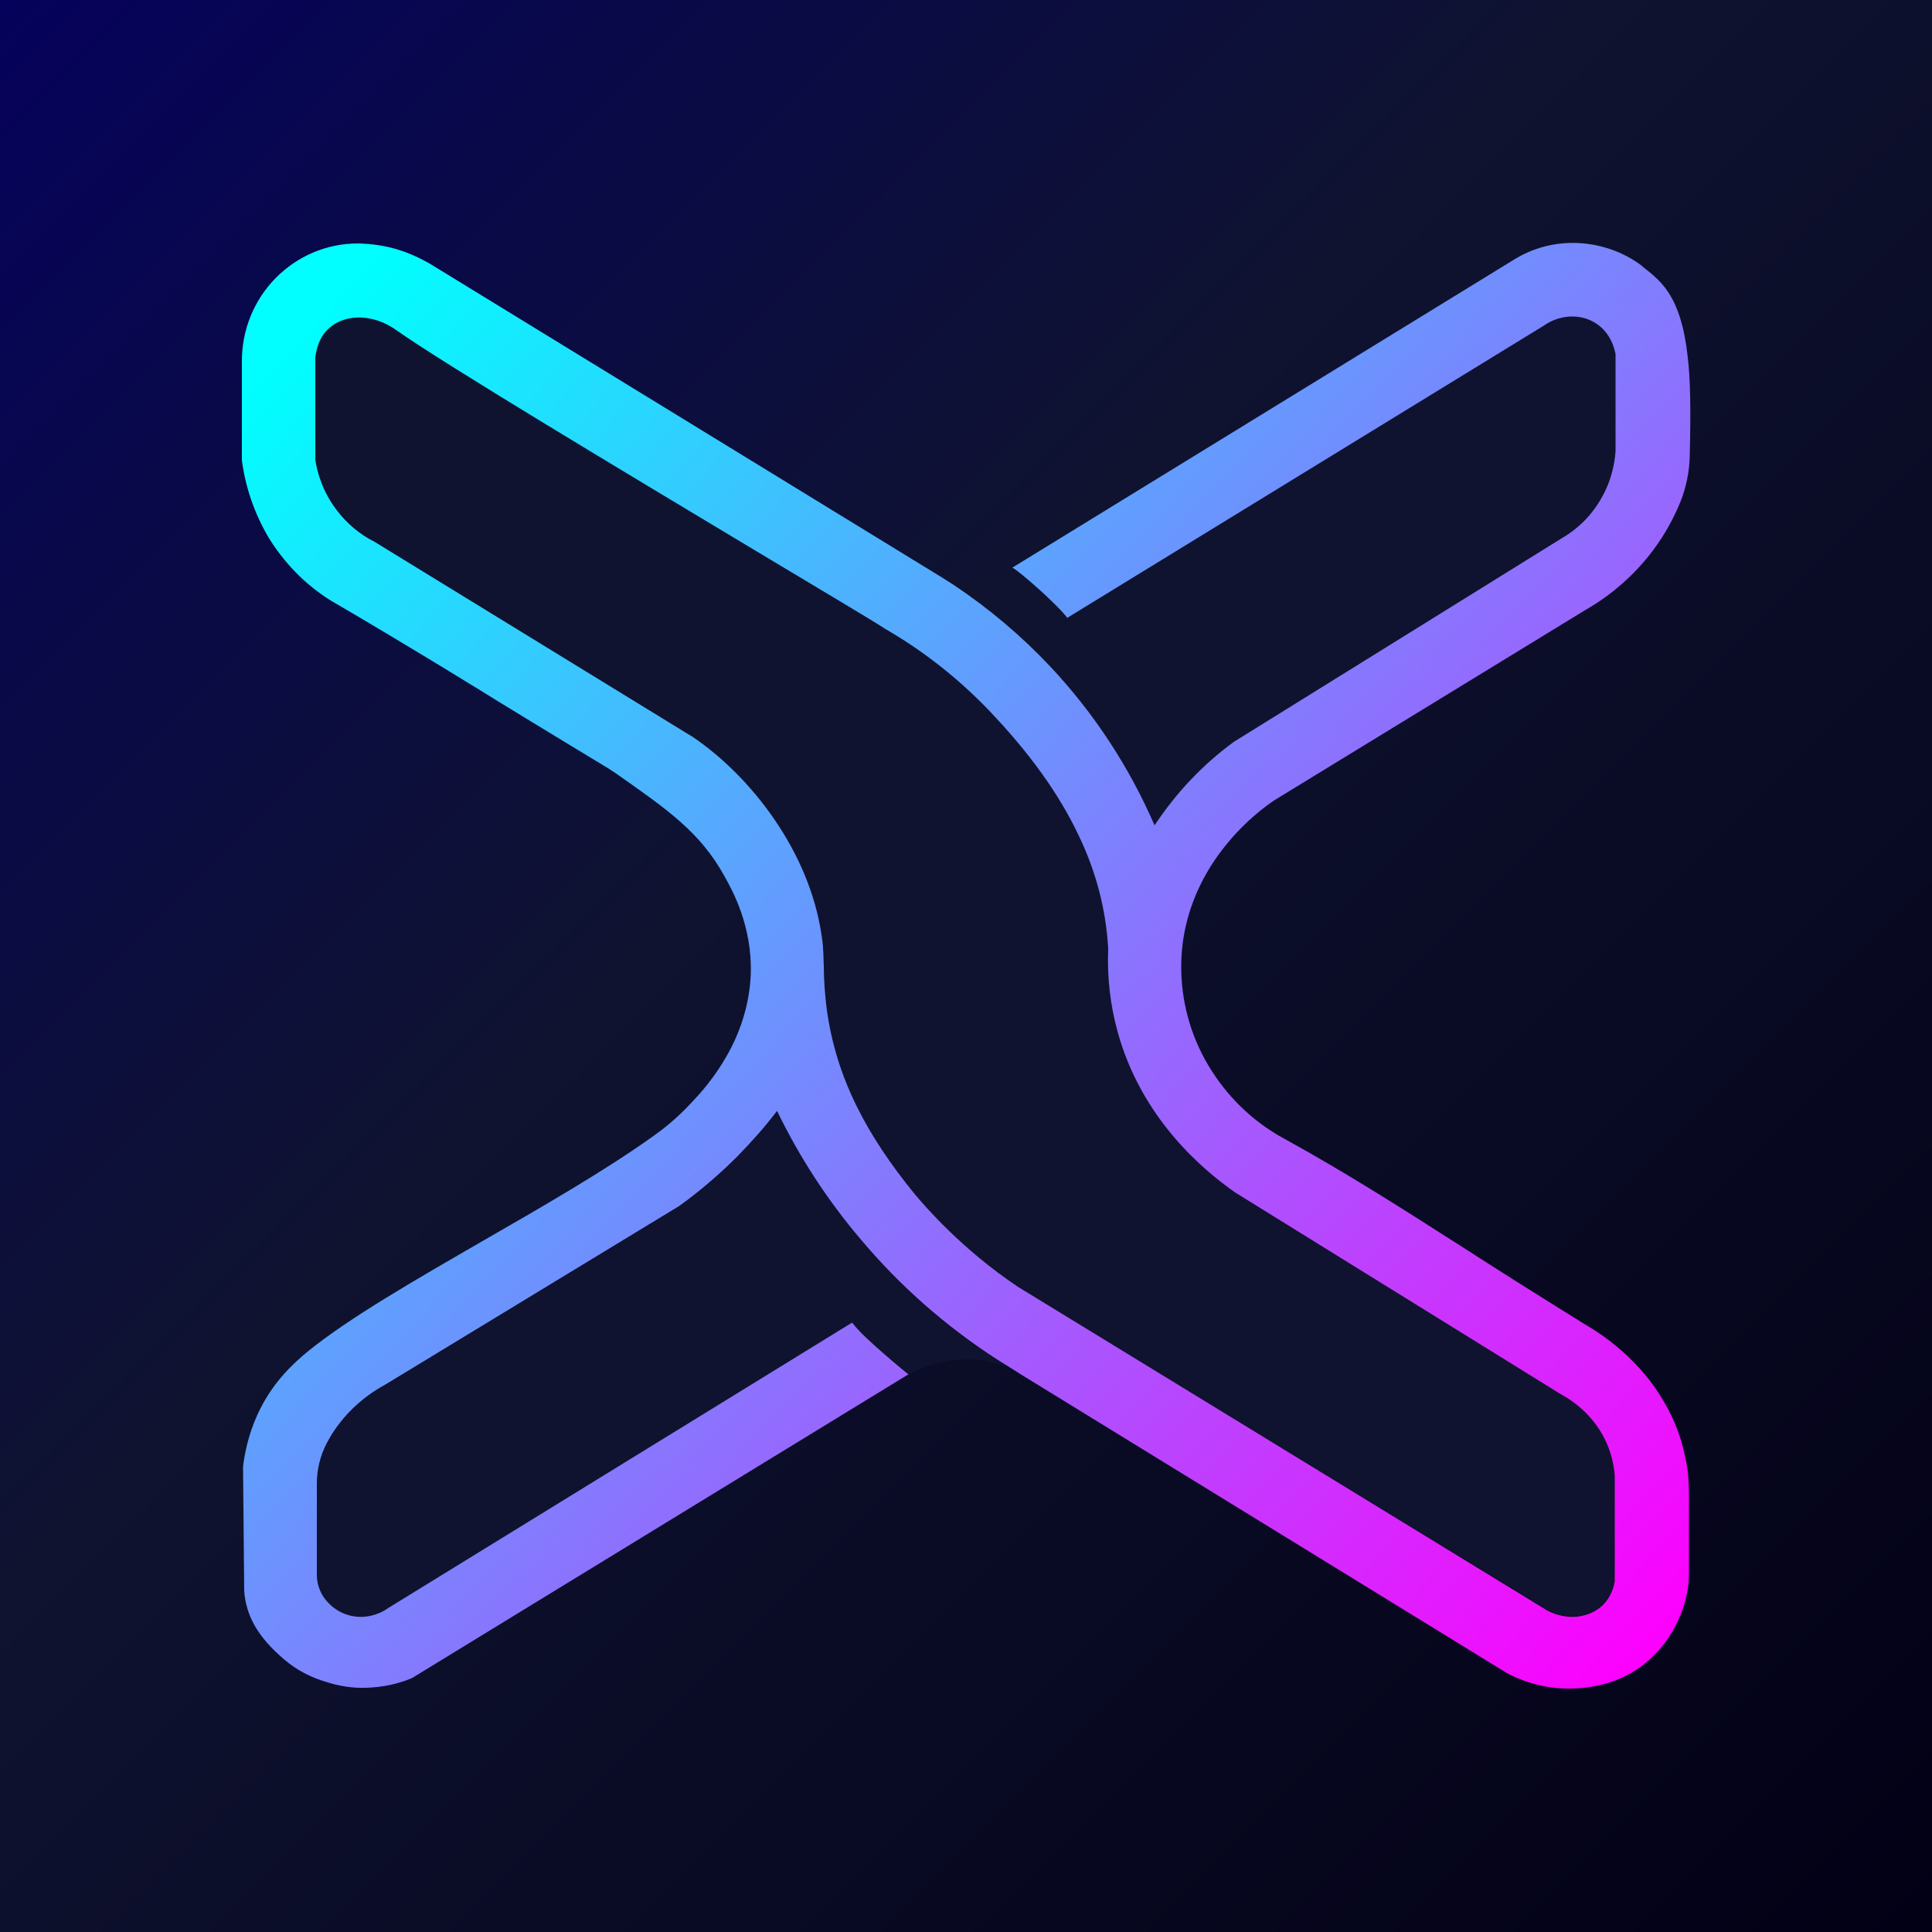
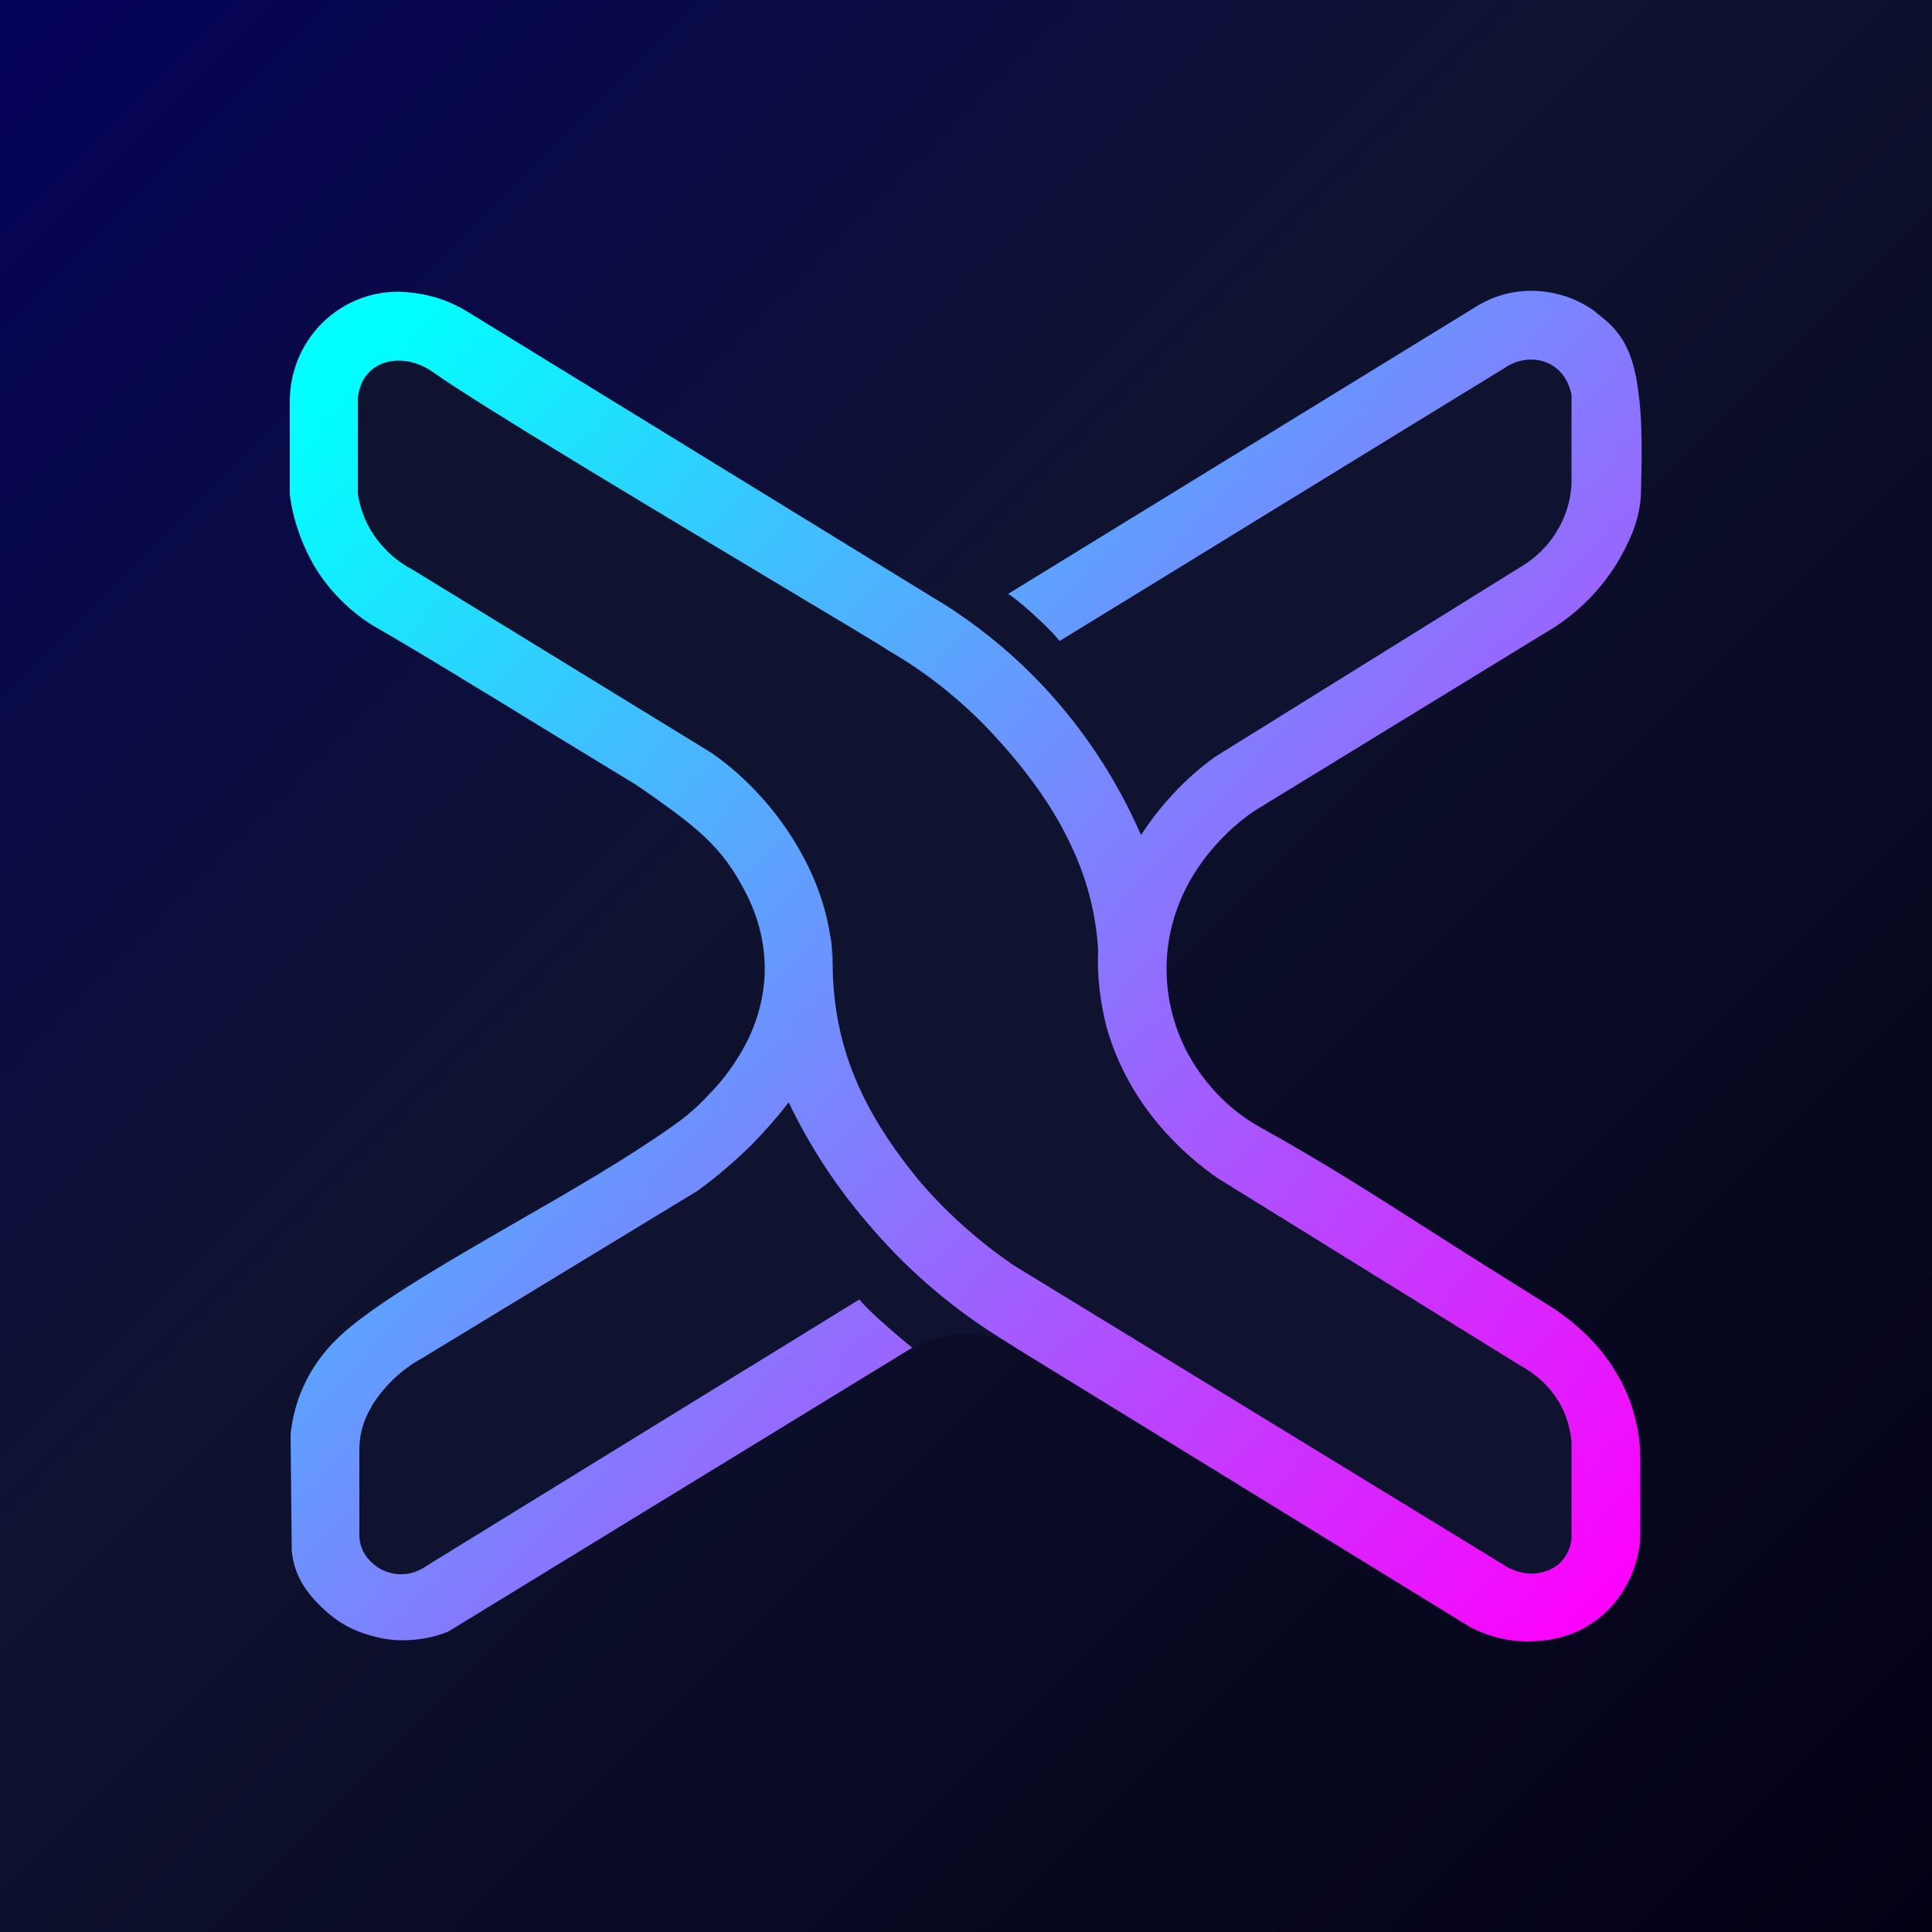
<svg xmlns="http://www.w3.org/2000/svg" version="1.1" id="Layer_1" x="0px" y="0px" viewBox="0 0 500 500" style="enable-background:new 0 0 500 500;" xml:space="preserve">
  <style type="text/css">
	.st0{fill:url(#SVGID_1_);}
	.st1{fill:#0F132F;}
	.st2{fill:url(#SVGID_2_);}
	.st3{fill:url(#SVGID_3_);}
</style>
-   <linearGradient id="SVGID_1_" gradientUnits="userSpaceOnUse" x1="980" y1="500" x2="480" y2="-3.054742e-06" gradientTransform="matrix(0 -1 -1 0 500 980)">
+   <linearGradient id="SVGID_1_" gradientUnits="userSpaceOnUse" x1="1460" y1="-480" x2="960" y2="20" gradientTransform="matrix(0 -1 1 0 480 1460)">
    <stop offset="0" style="stop-color:#05025B" />
    <stop offset="0.413" style="stop-color:#0F1330" />
    <stop offset="1" style="stop-color:#020015" />
  </linearGradient>
  <polygon class="st0" points="500,0 500,500 0,500 0,0 " />
  <g id="b">
    <g id="c">
      <g>
        <g>
-           <path class="st1" d="M260.8,353.7l-2.9-0.8c-2.5-0.7-5.1-1.1-7.7-1.1c-0.1,0-0.2,0-0.2,0h0c-6.1,0-10.9,1.9-13.9,3.5l-1,0.6      l-0.7,0.4l0,0l0.7-0.4c-0.4-0.3-11.9-9.7-14.3-13.1l-0.3-0.3l-120.1,73.9l0,0c-0.5,0.4-5.3,3.7-11.1,1.5      c-2.1-0.8-3.8-2.1-5.2-3.9c-1.3-1.7-2.1-3.9-2.1-6.2v-23.7c0-3.6,0.9-7.2,2.5-10.3c0.3-0.6,0.7-1.2,1-1.8      c3.3-5.5,8.2-10.2,14.1-13.4l0,0l76.2-46.3l0,0c5.4-3.9,10.4-8.2,15.1-12.9c3.6-3.7,7.1-7.6,10.2-11.7      c5.8,12,13.1,23.2,21.7,33.3c10.1,12,21.9,22.4,35.2,31L260.8,353.7L260.8,353.7z" />
-           <path class="st1" d="M418,91.5v25.2c-0.2,2.5-0.8,7.1-3.6,12c-3,5.4-7,8.4-9.2,9.8L319.3,192l0,0c-8.2,6-15,13.3-20.5,21.6      c-6.6-15.2-15.6-28.9-26.8-40.9c-7.6-8.1-16-15.2-25.3-21.4l-3-1.9l3.5,0.7c1.3,0.3,2.6,0.4,3.9,0.4h0.2c2.6,0,5.3-0.6,7.7-1.7      l3.1-1.9c1.9,1,10.9,8.9,13.9,12.6l0.3,0.4c41.1-25.2,82.2-50.4,123.3-75.6c4.1-2.9,9.4-3.2,13.4-0.7      C417,86.2,417.9,90.8,418,91.5L418,91.5z" />
-           <path class="st1" d="M418,381.9v27.1c-0.2,1.6-1,4.4-3.4,6.6c-1.7,1.5-3.9,2.4-6.4,2.7c-2.5,0.2-5.1-0.3-7.5-1.5L263.4,333      c-14.6-9.8-24.1-20.9-26.7-24c-12.2-15-20.4-29.9-22.8-48.3c-0.3-3.3-0.6-6.8-0.7-10.7c-0.1-2.1-0.2-3.6-0.2-4.9      c-0.1-1.4-0.2-2.4-0.4-3.2c-3.2-21.6-18.2-40.9-33.2-51.1l0,0l-82.5-50.6l0,0c-3.8-1.9-7.1-4.7-9.7-8.1      c-3.7-4.8-5.1-9.8-5.6-13.1V92.6c0.2-1.9,0.9-5.4,3.7-7.8c4.3-3.7,11.5-3.5,17.2,0.6c12.9,9.1,59.2,36.8,93,57.1      c17,10.2,30.5,18.2,33.5,20.2h0c9.9,5.7,18.9,12.8,26.8,21c10.7,11.2,18.3,21.8,23.4,32.6c4.5,9.4,7,19,7.6,29.2      c-0.3,7.3,0.5,14.4,2.4,21.4c6.1,22.3,21.8,35.7,30.6,41.8l0,0l84.1,52.1l0,0c3.2,1.7,8.9,5.7,12,12.9      C417.1,376.2,417.8,379,418,381.9L418,381.9z" />
+           <path class="st1" d="M260.1,346.9l-2.7-0.7c-2.3-0.7-4.8-1-7.2-1c-0.1,0-0.2,0-0.2,0l0,0c-5.7,0-10.2,1.8-13,3.3l-0.9,0.6      l-0.7,0.4l0,0l0.7-0.4c-0.4-0.3-11.1-9.1-13.4-12.2l-0.3-0.3l-112.1,69l0,0c-0.5,0.4-4.9,3.5-10.4,1.4c-2-0.7-3.5-2-4.9-3.6      c-1.2-1.6-2-3.6-2-5.8v-22.1c0-3.4,0.8-6.7,2.3-9.6c0.3-0.6,0.7-1.1,0.9-1.7c3.1-5.1,7.7-9.5,13.2-12.5l0,0l71.1-43.2l0,0      c5-3.6,9.7-7.7,14.1-12c3.4-3.5,6.6-7.1,9.5-10.9c5.4,11.2,12.2,21.7,20.3,31.1c9.4,11.2,20.4,20.9,32.9,28.9L260.1,346.9      L260.1,346.9z" />
+           <path class="st1" d="M406.8,102.1v23.5c-0.2,2.3-0.7,6.6-3.4,11.2c-2.8,5-6.5,7.8-8.6,9.2l-80.2,50l0,0      c-7.7,5.6-14,12.4-19.1,20.2c-6.2-14.2-14.6-27-25-38.2c-7.1-7.6-14.9-14.2-23.6-20l-2.8-1.8l3.3,0.7c1.2,0.3,2.4,0.4,3.6,0.4      h0.2c2.4,0,4.9-0.6,7.2-1.6l2.9-1.8c1.8,0.9,10.2,8.3,13,11.8l0.3,0.4c38.4-23.5,76.7-47.1,115.1-70.6c3.8-2.7,8.8-3,12.5-0.7      C405.9,97.1,406.7,101.4,406.8,102.1L406.8,102.1z" />
+           <path class="st1" d="M406.8,373.2v25.3c-0.2,1.5-0.9,4.1-3.2,6.2c-1.6,1.4-3.6,2.2-6,2.5c-2.3,0.2-4.8-0.3-7-1.4l-128.2-78.2      c-13.6-9.2-22.5-19.5-24.9-22.4c-11.4-14-19-27.9-21.3-45.1c-0.3-3.1-0.6-6.3-0.7-10c-0.1-2-0.2-3.4-0.2-4.6      c-0.1-1.3-0.2-2.2-0.4-3c-3-20.2-17-38.2-31-47.7l0,0l-77-47.2l0,0c-3.5-1.8-6.6-4.4-9.1-7.6c-3.5-4.5-4.8-9.2-5.2-12.2v-24.6      c0.2-1.8,0.8-5,3.5-7.3c4-3.5,10.7-3.3,16.1,0.6c12,8.5,55.3,34.4,86.8,53.3c15.9,9.5,28.5,17,31.3,18.9l0,0      c9.2,5.3,17.6,12,25,19.6c10,10.5,17.1,20.4,21.8,30.4c4.2,8.8,6.5,17.7,7.1,27.3c-0.3,6.8,0.5,13.4,2.2,20      c5.7,20.8,20.4,33.3,28.6,39l0,0l78.5,48.6l0,0c3,1.6,8.3,5.3,11.2,12C406,367.9,406.6,370.5,406.8,373.2L406.8,373.2z" />
        </g>
-         <linearGradient id="SVGID_2_" gradientUnits="userSpaceOnUse" x1="211.765" y1="253.651" x2="214.337" y2="251.279" gradientTransform="matrix(1 0 0 -1 0 500)">
+         <linearGradient id="SVGID_2_" gradientUnits="userSpaceOnUse" x1="214.245" y1="-233.313" x2="216.647" y2="-231.099" gradientTransform="matrix(1 0 0 1 0 480)">
          <stop offset="3.000000e-02" style="stop-color:#00FFFE" />
          <stop offset="1" style="stop-color:#FE00FE" />
        </linearGradient>
-         <path class="st2" d="M212.9,245.1c0.1,1.2,0.2,2.8,0.2,4.9C213.2,248.3,213.1,246.7,212.9,245.1z" />
-         <linearGradient id="SVGID_3_" gradientUnits="userSpaceOnUse" x1="64.626" y1="420.922" x2="435.452" y2="79.426" gradientTransform="matrix(1 0 0 -1 0 500)">
+         <path class="st2" d="M215.3,245.5c0.1,1.1,0.2,2.6,0.2,4.6C215.6,248.5,215.5,247,215.3,245.5z" />
+         <linearGradient id="SVGID_3_" gradientUnits="userSpaceOnUse" x1="76.986" y1="-389.491" x2="423.075" y2="-70.775" gradientTransform="matrix(1 0 0 1 0 480)">
          <stop offset="3.000000e-02" style="stop-color:#00FFFE" />
          <stop offset="1" style="stop-color:#FE00FE" />
        </linearGradient>
-         <path class="st3" d="M330.3,206.8l80.1-49c6.8-3.9,12.8-9.2,17.5-15.5c2.9-3.9,5.3-8.2,7.1-12.7c1.4-3.6,2.2-7.5,2.3-11.5     c0.3-12,0.2-20.1-0.6-26.4c-0.8-7-2.4-12.1-4.9-16c-2.1-3.2-4.8-5.2-6.7-6.7l-0.3-0.3c-4.7-3.5-10.4-5.5-16.3-5.8     c-5.9-0.3-11.7,1.2-16.7,4.3L262,146.9c0,0,0,0,0,0c1.9,1,10.9,8.9,13.9,12.6l0.3,0.4c41.1-25.2,82.2-50.4,123.3-75.6     c4.1-2.9,9.4-3.2,13.4-0.7c4.2,2.6,5,7.2,5.2,8v25.2c-0.2,2.5-0.8,7.1-3.6,12c-3,5.4-7,8.4-9.2,9.8L319.3,192l0,0     c-8.2,6-15,13.3-20.5,21.6c-6.6-15.2-15.6-28.9-26.8-40.9c-7.6-8.1-16-15.2-25.3-21.4l-3-1.9l-1.3-0.8L111.5,68.4     c-2.9-1.7-6-3.1-9.2-4c-3.1-0.9-6.3-1.3-9.6-1.4h0c-8.1,0-15.7,3.2-21.4,9c-5.6,5.7-8.7,13.4-8.7,21.4V119l0,0.1     c0.9,7,3.3,13.9,6.9,20c4,6.5,9.4,12.1,15.9,16.2l0,0c9.8,5.7,19.6,11.6,29,17.3c4,2.4,6.3,3.9,9,5.5c2.9,1.8,6.1,3.8,12.2,7.5     c9.8,6,15,9.1,18.1,11c3.7,2.2,4.3,2.6,6.2,3.9c12.8,9,21.3,14.9,27.5,26.1c2.2,3.9,7.3,13.1,6.9,25.5     c-0.3,7.3-2.4,14.5-6.3,21.3c-3.2,5.6-6.8,9.6-8.8,11.7c-4.4,4.8-8.4,7.7-10.1,8.9c-12.3,8.8-28.4,18.1-43.9,27     c-18,10.4-34.9,20.1-45.6,28.8c-3.5,2.9-8.6,7.5-12.3,14.9c-2.2,4.4-3.6,9.1-4.3,14c0,0.4-0.1,0.7-0.1,1.1l0.3,31.9l0,0.1     c0.5,6.3,3.4,11.8,10.5,17.8c3.2,2.7,6.9,4.6,11.1,5.8c3.2,1,6.5,1.5,9.8,1.4c4.1-0.1,8.2-0.9,12-2.5l0,0l127.8-78.2l0.7-0.4     c-0.4-0.3-11.9-9.7-14.3-13.1l-0.3-0.3l-120.1,73.9l0,0c-0.5,0.4-5.3,3.7-11.1,1.5c-2.1-0.8-3.8-2.1-5.2-3.9     c-1.3-1.7-2.1-3.9-2.1-6.2v-23.7c0-3.6,0.9-7.2,2.5-10.3c0.3-0.6,0.7-1.2,1-1.8c3.3-5.5,8.2-10.2,14.1-13.4l0,0l76.2-46.3l0,0     c5.4-3.9,10.4-8.2,15.1-12.9c3.6-3.7,7.1-7.6,10.2-11.7c5.8,12,13.1,23.2,21.7,33.3c10.1,12,21.9,22.4,35.2,31l2.9,1.8l3.8,2.4     L390,433l0,0c4.9,2.6,10.4,4,15.9,4h0c1.1,0,4.5,0,8.6-1c4.9-1.2,9.2-3.5,12.7-6.8c3.5-3.2,6.1-7.1,7.9-11.7c1.3-3.3,2-7,2-10.1     c0-1.9,0-3.8,0-5.7c0-3.8,0-7.6,0-11.4c0.1-8.1-0.4-10.6-0.8-12.4c0-0.1,0-0.3-0.1-0.4c-1.4-7.5-4.4-12.7-5.5-14.6     c-2.8-4.9-6.5-9.4-11.1-13.4c-3.9-3.4-7.4-5.6-9-6.5c-12.9-8-23.5-14.7-32.8-20.7c-16.6-10.6-29.8-19-45.6-27.7     c-8.1-4.4-14.8-11-19.5-18.9c-4.7-7.9-7.1-16.9-7-26.1C306.1,222,329.3,207.4,330.3,206.8L330.3,206.8z M319.8,308.7L319.8,308.7     l84.1,52.1l0,0c3.2,1.7,8.9,5.7,12,12.9c1.1,2.6,1.8,5.4,2,8.3v27.1c-0.2,1.6-1,4.4-3.4,6.6c-1.7,1.5-3.9,2.4-6.4,2.7     c-2.5,0.2-5.1-0.3-7.5-1.5L263.4,333c-14.6-9.8-24.1-20.9-26.7-24c-12.2-15-20.4-29.9-22.8-48.3c-0.4-3.4-0.7-7-0.7-10.7     c-0.1-2.1-0.2-3.6-0.2-4.9c-0.1-1.1-0.2-2.1-0.4-3.2c-3.2-21.6-18.2-40.9-33.2-51.1l0,0l-82.5-50.6l0,0c-3.8-1.9-7.1-4.7-9.7-8.1     c-3.7-4.8-5.1-9.8-5.6-13.1V92.6c0.2-1.9,0.9-5.4,3.7-7.8c4.3-3.7,11.5-3.5,17.2,0.6c12.9,9.1,59.2,36.8,93,57.1     c17,10.2,30.5,18.2,33.5,20.2h0c9.9,5.7,18.9,12.8,26.8,21c10.7,11.2,18.3,21.8,23.4,32.6c4.5,9.4,7,19,7.6,29.2     c-0.3,7.3,0.5,14.4,2.4,21.4C295.3,289.2,311,302.6,319.8,308.7L319.8,308.7z" />
+         <path class="st3" d="M324.9,209.7l74.8-45.8c6.3-3.6,12-8.6,16.3-14.5c2.7-3.6,4.9-7.7,6.6-11.9c1.3-3.4,2.1-7,2.1-10.7     c0.3-11.2,0.2-18.8-0.6-24.6c-0.7-6.5-2.2-11.3-4.6-14.9c-2-3-4.5-4.9-6.3-6.3l-0.3-0.3c-4.4-3.3-9.7-5.1-15.2-5.4     s-10.9,1.1-15.6,4l-121.2,74.4l0,0c1.8,0.9,10.2,8.3,13,11.8l0.3,0.4c38.4-23.5,76.7-47.1,115.1-70.6c3.8-2.7,8.8-3,12.5-0.7     c3.9,2.4,4.7,6.7,4.9,7.5v23.5c-0.2,2.3-0.7,6.6-3.4,11.2c-2.8,5-6.5,7.8-8.6,9.2l-80.3,49.9l0,0c-7.7,5.6-14,12.4-19.1,20.2     c-6.2-14.2-14.6-27-25-38.2c-7.1-7.6-14.9-14.2-23.6-20l-2.8-1.8l-1.2-0.7L120.7,80.5c-2.7-1.6-5.6-2.9-8.6-3.7     c-2.9-0.8-5.9-1.2-9-1.3l0,0c-7.6,0-14.7,3-20,8.4c-5.2,5.3-8.1,12.5-8.1,20v23.9v0.1c0.8,6.5,3.1,13,6.4,18.7     c3.7,6.1,8.8,11.3,14.8,15.1l0,0c9.2,5.3,18.3,10.8,27.1,16.2c3.7,2.2,5.9,3.6,8.4,5.1c2.7,1.7,5.7,3.5,11.4,7     c9.2,5.6,14,8.5,16.9,10.3c3.5,2.1,4,2.4,5.8,3.6c12,8.4,19.9,13.9,25.7,24.4c2.1,3.6,6.8,12.2,6.4,23.8     c-0.3,6.8-2.2,13.5-5.9,19.9c-3,5.2-6.3,9-8.2,10.9c-4.1,4.5-7.8,7.2-9.4,8.3c-11.5,8.2-26.5,16.9-41,25.2     c-16.8,9.7-32.6,18.8-42.6,26.9c-3.3,2.7-8,7-11.5,13.9c-2.1,4.1-3.4,8.5-4,13.1c0,0.4-0.1,0.7-0.1,1l0.3,29.8v0.1     c0.5,5.9,3.2,11,9.8,16.6c3,2.5,6.4,4.3,10.4,5.4c3,0.9,6.1,1.4,9.2,1.3c3.8-0.1,7.7-0.8,11.2-2.3l0,0l119.3-73l0.7-0.4     c-0.4-0.3-11.1-9.1-13.4-12.2l-0.3-0.3l-112.1,69l0,0c-0.5,0.4-4.9,3.5-10.4,1.4c-2-0.7-3.5-2-4.9-3.6c-1.2-1.6-2-3.6-2-5.8     v-22.1c0-3.4,0.8-6.7,2.3-9.6c0.3-0.6,0.7-1.1,0.9-1.7c3.1-5.1,7.7-9.5,13.2-12.5l0,0l71.1-43.2l0,0c5-3.6,9.7-7.7,14.1-12     c3.4-3.5,6.6-7.1,9.5-10.9c5.4,11.2,12.2,21.7,20.3,31.1c9.4,11.2,20.4,20.9,32.9,28.9l2.7,1.7l3.5,2.2l117,71.9l0,0     c4.6,2.4,9.7,3.7,14.8,3.7l0,0c1,0,4.2,0,8-0.9c4.6-1.1,8.6-3.3,11.9-6.3c3.3-3,5.7-6.6,7.4-10.9c1.2-3.1,1.9-6.5,1.9-9.4     c0-1.8,0-3.5,0-5.3c0-3.5,0-7.1,0-10.6c0.1-7.6-0.4-9.9-0.7-11.6c0-0.1,0-0.3-0.1-0.4c-1.3-7-4.1-11.9-5.1-13.6     c-2.6-4.6-6.1-8.8-10.4-12.5c-3.6-3.2-6.9-5.2-8.4-6.1c-12-7.5-21.9-13.7-30.6-19.3c-15.5-9.9-27.8-17.7-42.6-25.9     c-7.6-4.1-13.8-10.3-18.2-17.6c-4.4-7.4-6.6-15.8-6.5-24.4C302.4,223.9,324,210.3,324.9,209.7L324.9,209.7z M315.1,304.9     L315.1,304.9l78.5,48.6l0,0c3,1.6,8.3,5.3,11.2,12c1,2.4,1.7,5,1.9,7.7v25.3c-0.2,1.5-0.9,4.1-3.2,6.2c-1.6,1.4-3.6,2.2-6,2.5     c-2.3,0.2-4.8-0.3-7-1.4l-128.1-78.3c-13.6-9.2-22.5-19.5-24.9-22.4c-11.4-14-19-27.9-21.3-45.1c-0.4-3.2-0.7-6.5-0.7-10     c-0.1-2-0.2-3.4-0.2-4.6c-0.1-1-0.2-2-0.4-3c-3-20.2-17-38.2-31-47.7l0,0l-77-47.2l0,0c-3.5-1.8-6.6-4.4-9.1-7.6     c-3.5-4.5-4.8-9.2-5.2-12.2v-24.6c0.2-1.8,0.8-5,3.5-7.3c4-3.5,10.7-3.3,16.1,0.6c12,8.5,55.3,34.4,86.8,53.3     c15.9,9.5,28.5,17,31.3,18.9l0,0c9.2,5.3,17.6,12,25,19.6c10,10.5,17.1,20.4,21.8,30.4c4.2,8.8,6.5,17.7,7.1,27.3     c-0.3,6.8,0.5,13.4,2.2,20C292.3,286.7,306.9,299.2,315.1,304.9L315.1,304.9z" />
      </g>
    </g>
  </g>
</svg>
